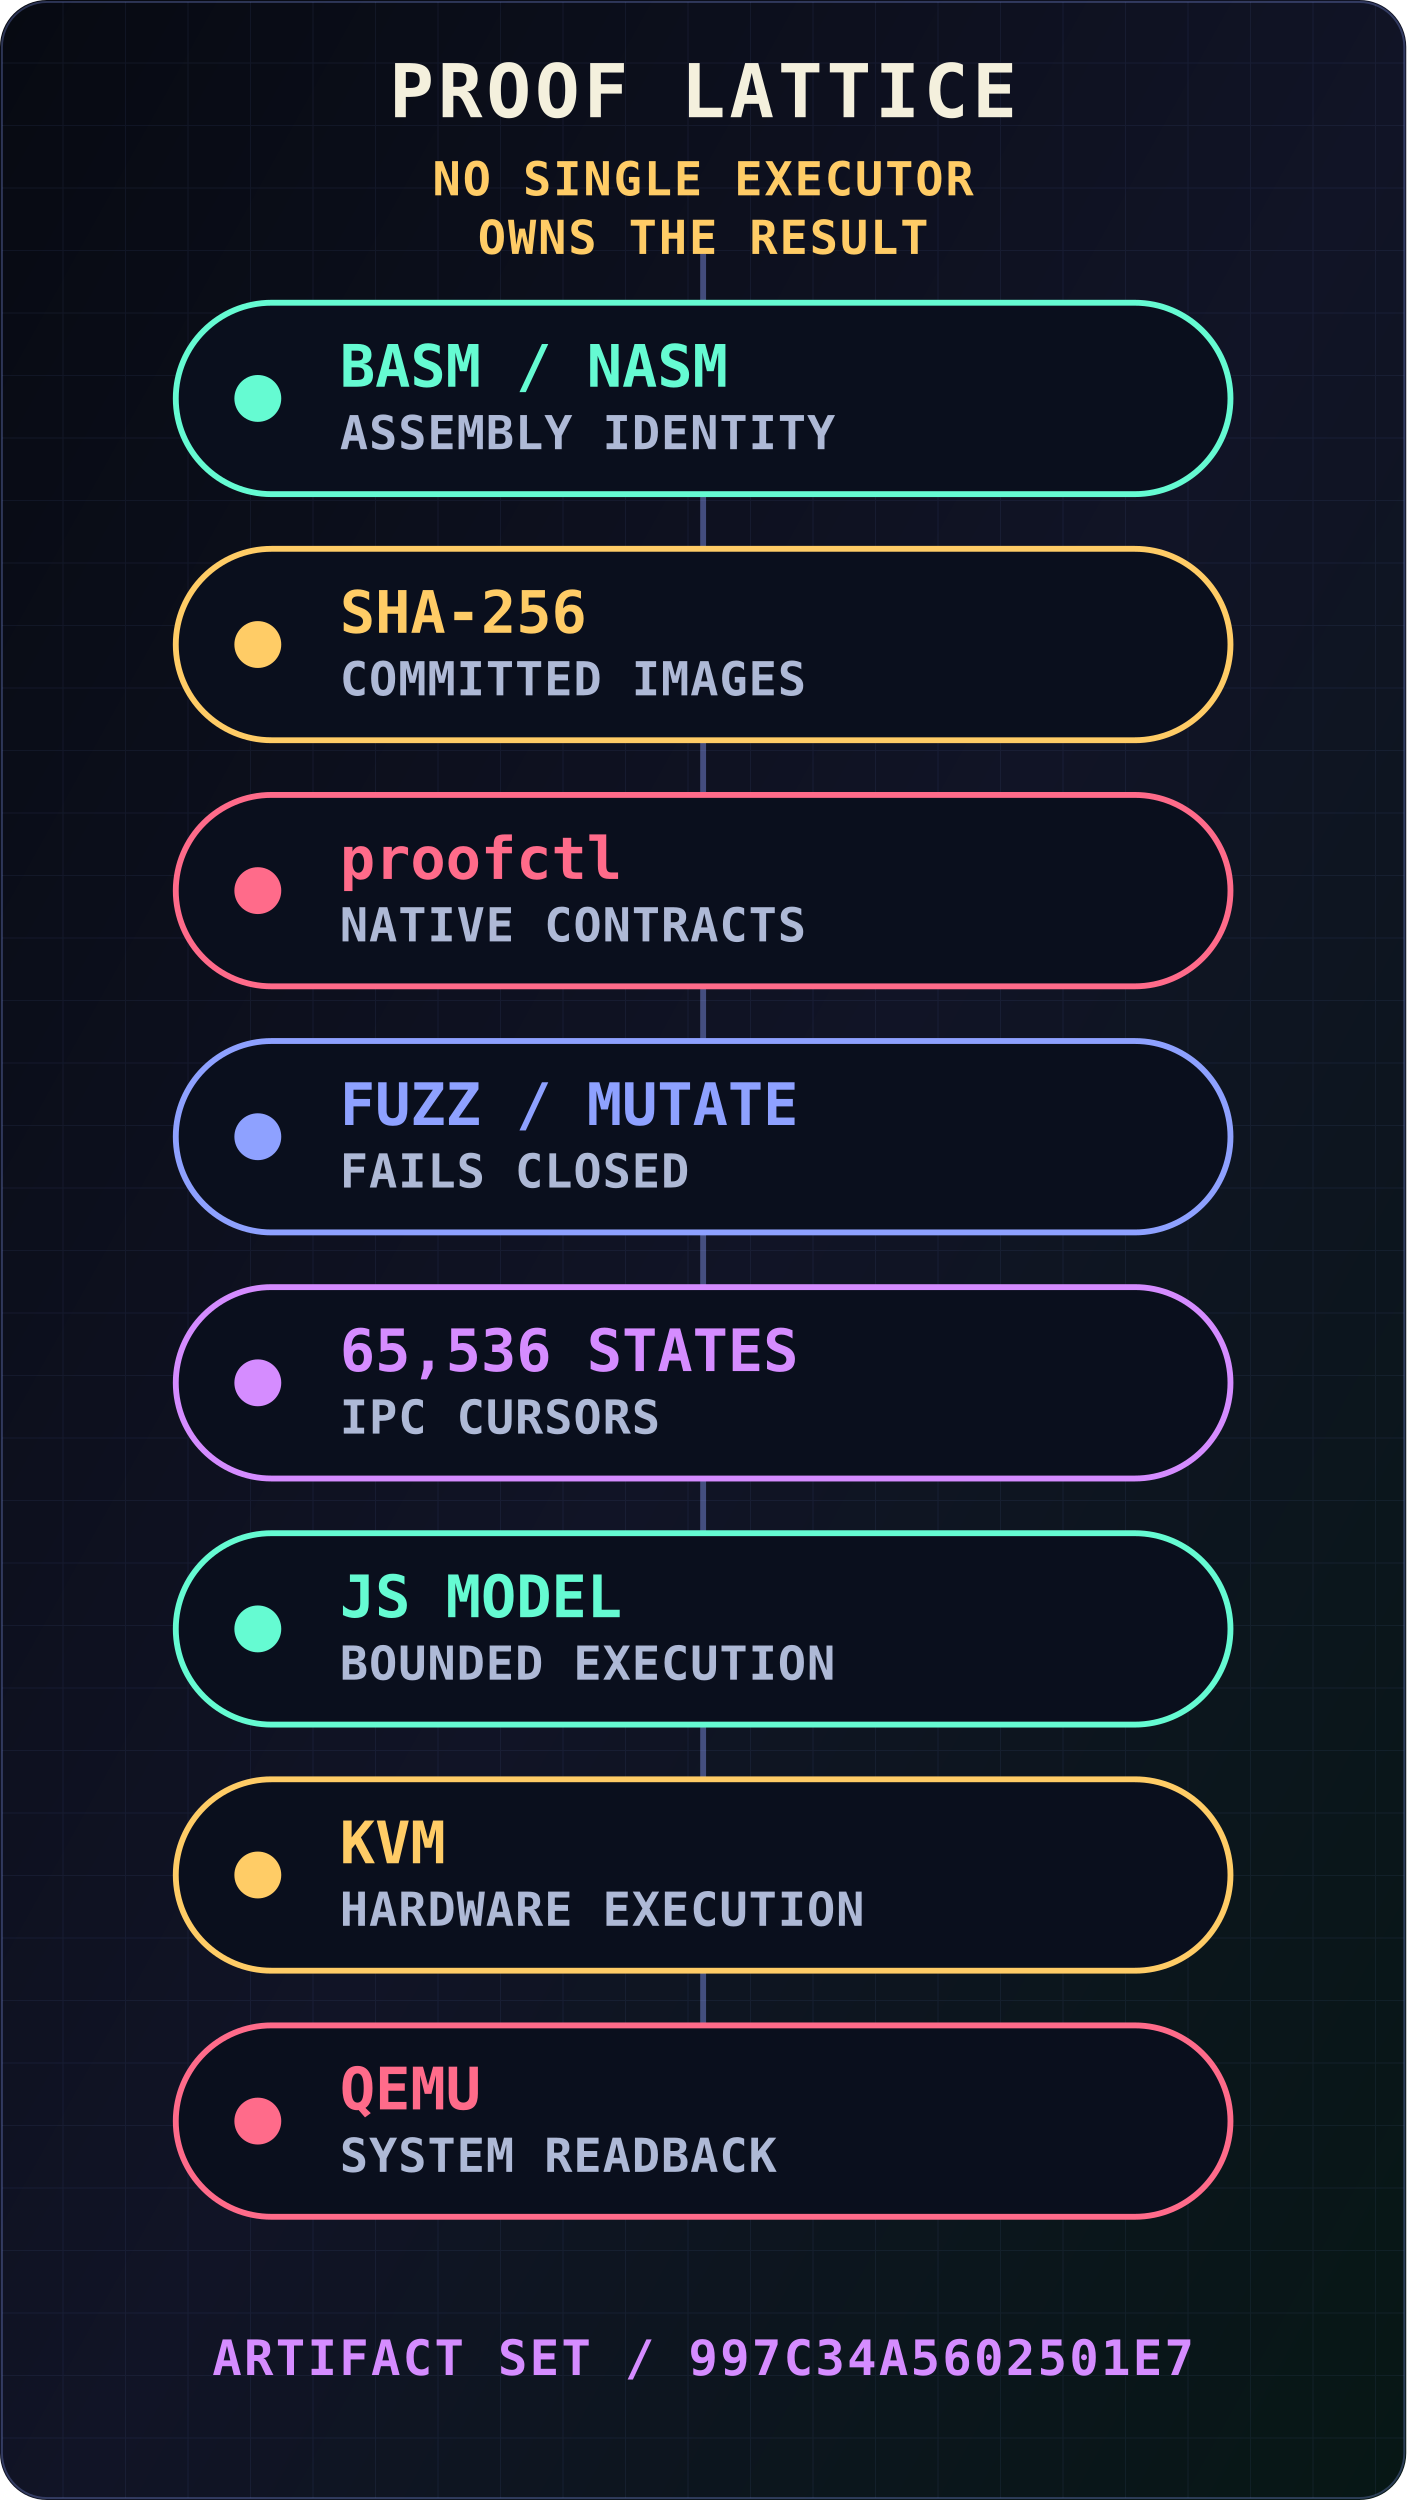
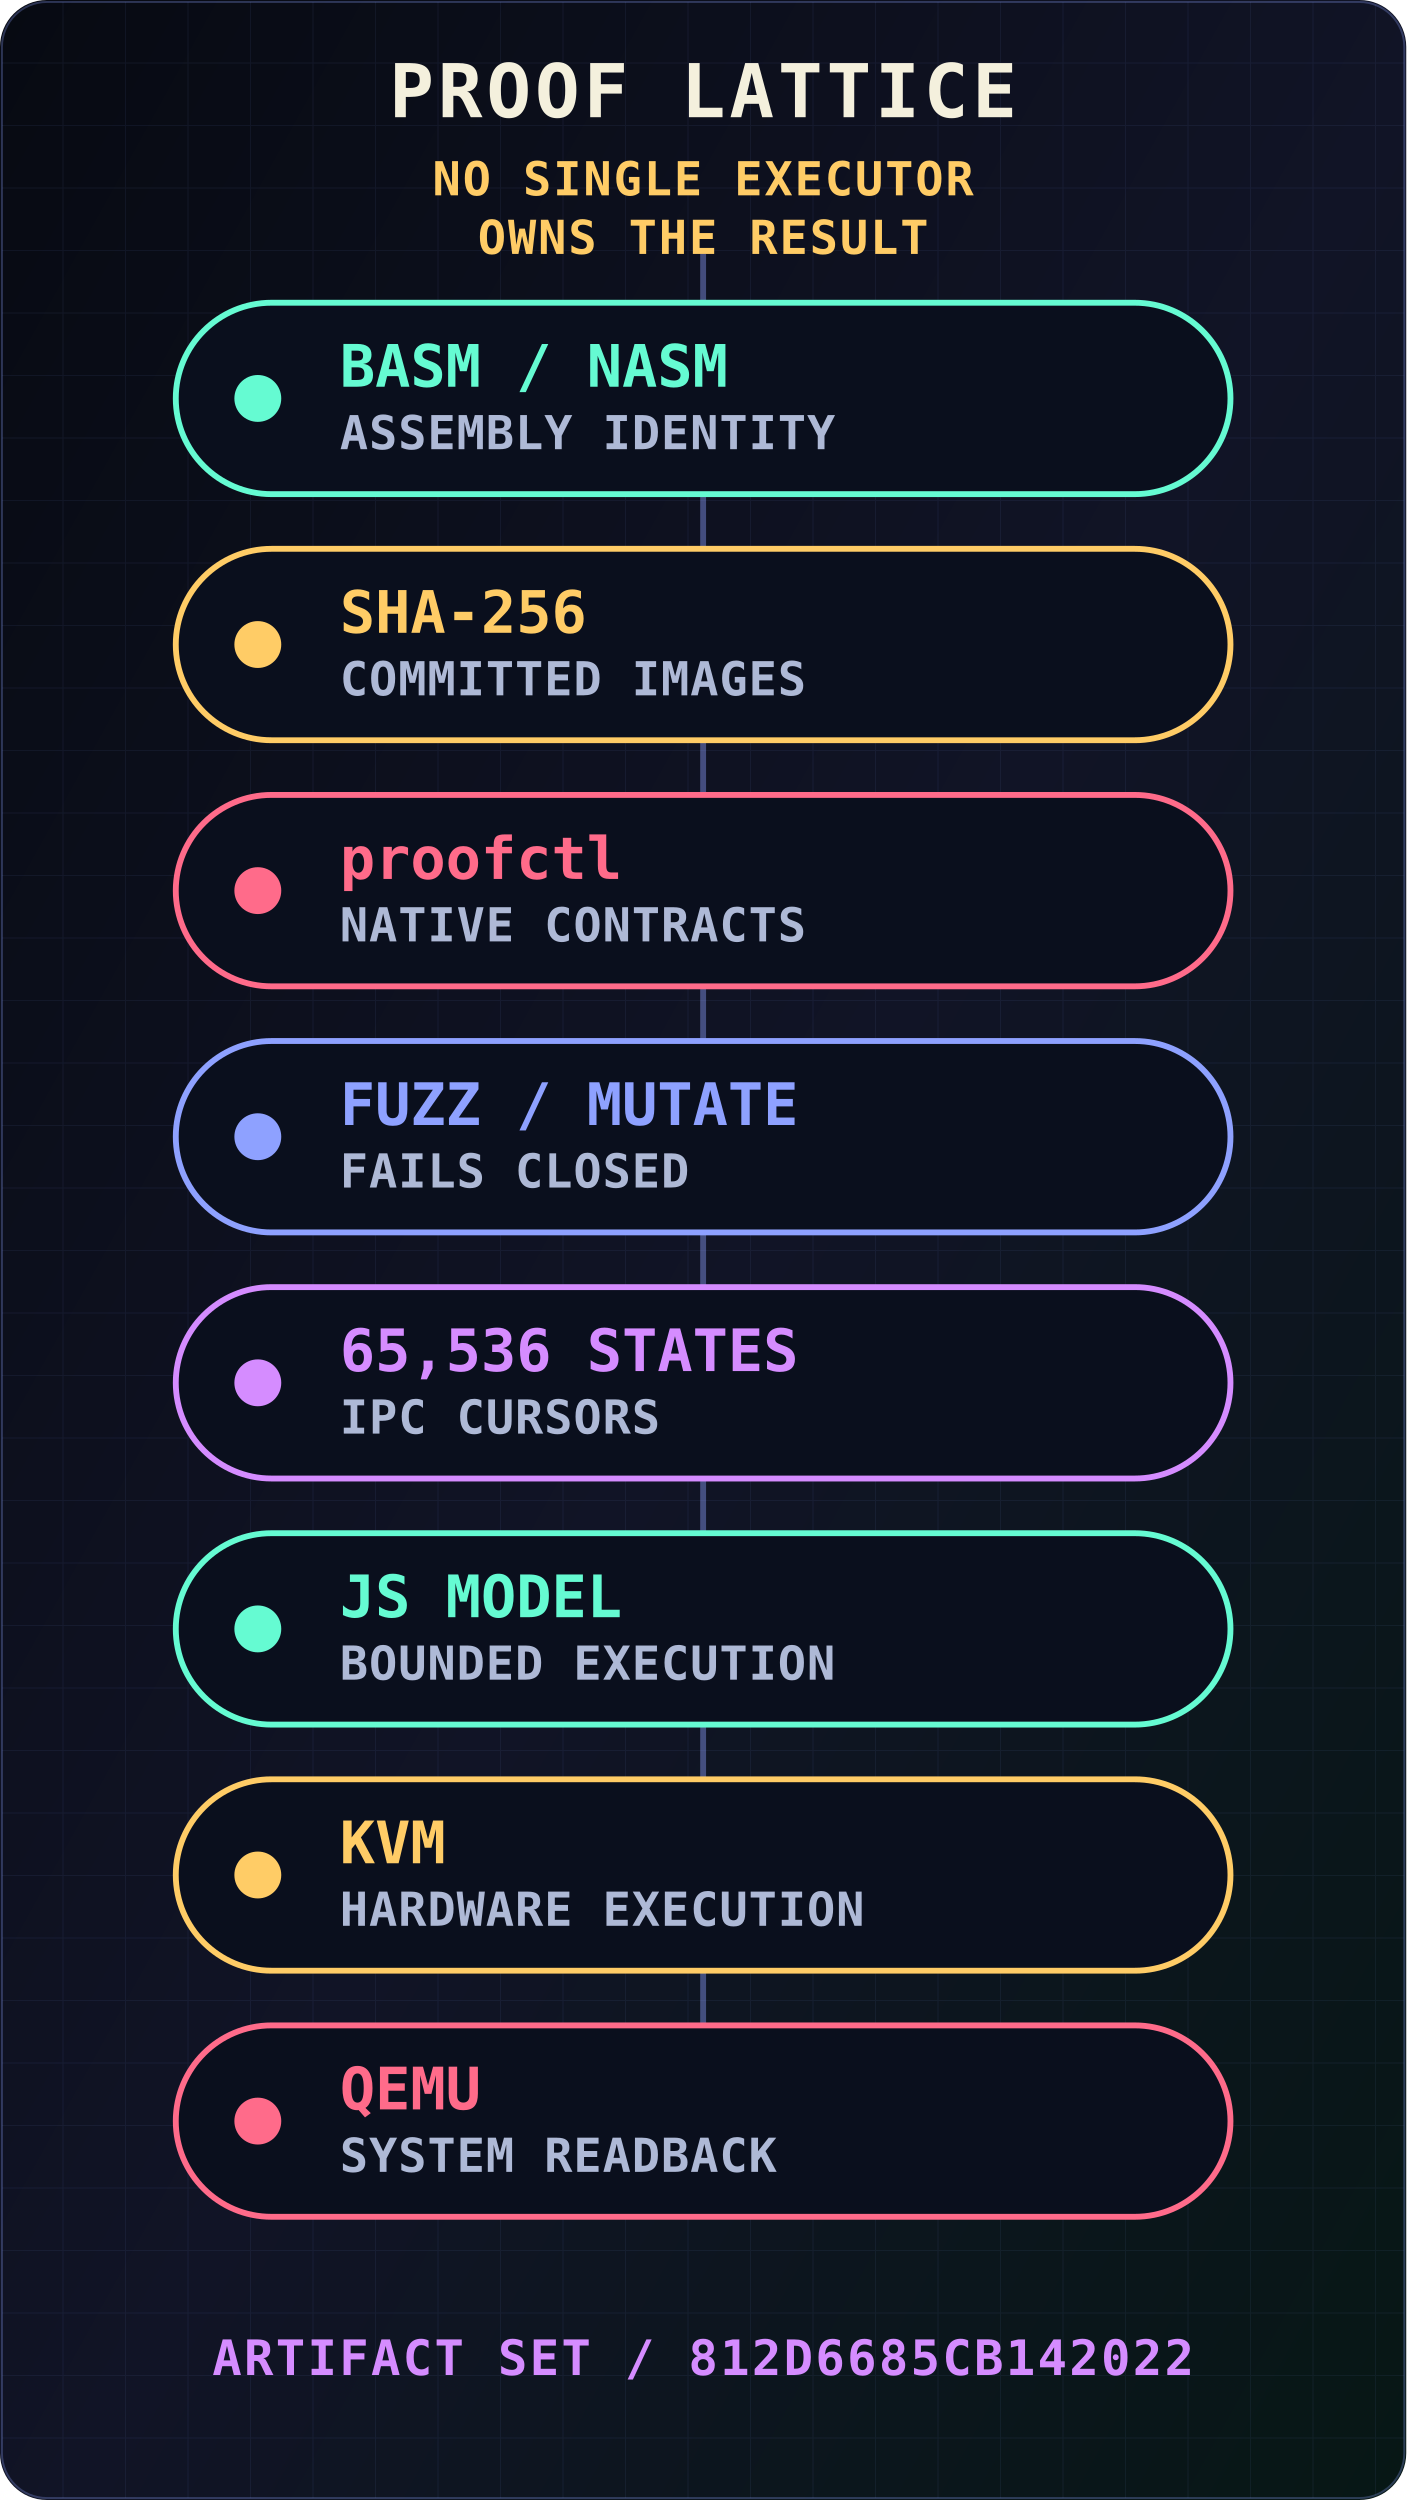
<svg xmlns="http://www.w3.org/2000/svg" width="720" height="1280" viewBox="0 0 720 1280" role="img" aria-labelledby="title desc">
  <defs>
    <linearGradient id="bg" x1="0" y1="0" x2="1" y2="1">
      <stop offset="0" stop-color="#070a12" />
      <stop offset="0.52" stop-color="#111426" />
      <stop offset="1" stop-color="#071715" />
    </linearGradient>
    <radialGradient id="jade">
      <stop stop-color="#c8fff0" />
      <stop offset="0.35" stop-color="#65fbd2" />
      <stop offset="1" stop-color="#158a78" />
    </radialGradient>
    <radialGradient id="sun">
      <stop stop-color="#fff2c2" />
      <stop offset="0.4" stop-color="#ffcc66" />
      <stop offset="1" stop-color="#b56722" />
    </radialGradient>
    <filter id="soft" x="-50%" y="-50%" width="200%" height="200%">
      <feGaussianBlur stdDeviation="9" />
    </filter>
    <pattern id="grid" width="32" height="32" patternUnits="userSpaceOnUse">
      <path d="M32 0H0V32" fill="none" stroke="#8ea1ff" stroke-opacity=".07" />
    </pattern>
  </defs>
  <rect width="720" height="1280" rx="24" fill="url(#bg)" />
  <rect x="1" y="1" width="718" height="1278" rx="23" fill="none" stroke="#8ea1ff" stroke-opacity=".28" />
  <rect x="1" y="1" width="718" height="1278" rx="23" fill="url(#grid)" />
  <text x="360" y="60" fill="#f4f0dd" font-family="ui-monospace, SFMono-Regular, Menlo, Consolas, monospace" font-size="38" font-weight="800" text-anchor="middle" letter-spacing="2">PROOF LATTICE</text>
  <text x="360" y="100" fill="#ffcc66" font-family="ui-monospace, SFMono-Regular, Menlo, Consolas, monospace" font-size="24" font-weight="600" text-anchor="middle" letter-spacing="1">NO SINGLE EXECUTOR</text>
  <text x="360" y="130" fill="#ffcc66" font-family="ui-monospace, SFMono-Regular, Menlo, Consolas, monospace" font-size="24" font-weight="600" text-anchor="middle" letter-spacing="1">OWNS THE RESULT</text>
  <line x1="360" y1="130" x2="360" y2="1130" stroke="#8ea1ff" stroke-opacity=".42" stroke-width="3" />
  <rect x="90" y="155" width="540" height="98" rx="49" fill="#0a0f1d" stroke="#65fbd2" stroke-width="3" />
  <circle cx="132" cy="204" r="12" fill="#65fbd2" />
  <text x="174" y="198" fill="#65fbd2" font-family="ui-monospace, SFMono-Regular, Menlo, Consolas, monospace" font-size="30" font-weight="800" text-anchor="start" letter-spacing="0">BASM / NASM</text>
  <text x="174" y="230" fill="#aeb9d6" font-family="ui-monospace, SFMono-Regular, Menlo, Consolas, monospace" font-size="24" font-weight="600" text-anchor="start" letter-spacing="0.5">ASSEMBLY IDENTITY</text>
  <rect x="90" y="281" width="540" height="98" rx="49" fill="#0a0f1d" stroke="#ffcc66" stroke-width="3" />
  <circle cx="132" cy="330" r="12" fill="#ffcc66" />
  <text x="174" y="324" fill="#ffcc66" font-family="ui-monospace, SFMono-Regular, Menlo, Consolas, monospace" font-size="30" font-weight="800" text-anchor="start" letter-spacing="0">SHA-256</text>
  <text x="174" y="356" fill="#aeb9d6" font-family="ui-monospace, SFMono-Regular, Menlo, Consolas, monospace" font-size="24" font-weight="600" text-anchor="start" letter-spacing="0.5">COMMITTED IMAGES</text>
  <rect x="90" y="407" width="540" height="98" rx="49" fill="#0a0f1d" stroke="#ff6b8a" stroke-width="3" />
  <circle cx="132" cy="456" r="12" fill="#ff6b8a" />
  <text x="174" y="450" fill="#ff6b8a" font-family="ui-monospace, SFMono-Regular, Menlo, Consolas, monospace" font-size="30" font-weight="800" text-anchor="start" letter-spacing="0">proofctl</text>
  <text x="174" y="482" fill="#aeb9d6" font-family="ui-monospace, SFMono-Regular, Menlo, Consolas, monospace" font-size="24" font-weight="600" text-anchor="start" letter-spacing="0.5">NATIVE CONTRACTS</text>
  <rect x="90" y="533" width="540" height="98" rx="49" fill="#0a0f1d" stroke="#8ea1ff" stroke-width="3" />
  <circle cx="132" cy="582" r="12" fill="#8ea1ff" />
  <text x="174" y="576" fill="#8ea1ff" font-family="ui-monospace, SFMono-Regular, Menlo, Consolas, monospace" font-size="30" font-weight="800" text-anchor="start" letter-spacing="0">FUZZ / MUTATE</text>
  <text x="174" y="608" fill="#aeb9d6" font-family="ui-monospace, SFMono-Regular, Menlo, Consolas, monospace" font-size="24" font-weight="600" text-anchor="start" letter-spacing="0.5">FAILS CLOSED</text>
  <rect x="90" y="659" width="540" height="98" rx="49" fill="#0a0f1d" stroke="#d58cff" stroke-width="3" />
  <circle cx="132" cy="708" r="12" fill="#d58cff" />
  <text x="174" y="702" fill="#d58cff" font-family="ui-monospace, SFMono-Regular, Menlo, Consolas, monospace" font-size="30" font-weight="800" text-anchor="start" letter-spacing="0">65,536 STATES</text>
  <text x="174" y="734" fill="#aeb9d6" font-family="ui-monospace, SFMono-Regular, Menlo, Consolas, monospace" font-size="24" font-weight="600" text-anchor="start" letter-spacing="0.5">IPC CURSORS</text>
  <rect x="90" y="785" width="540" height="98" rx="49" fill="#0a0f1d" stroke="#65fbd2" stroke-width="3" />
  <circle cx="132" cy="834" r="12" fill="#65fbd2" />
  <text x="174" y="828" fill="#65fbd2" font-family="ui-monospace, SFMono-Regular, Menlo, Consolas, monospace" font-size="30" font-weight="800" text-anchor="start" letter-spacing="0">JS MODEL</text>
  <text x="174" y="860" fill="#aeb9d6" font-family="ui-monospace, SFMono-Regular, Menlo, Consolas, monospace" font-size="24" font-weight="600" text-anchor="start" letter-spacing="0.5">BOUNDED EXECUTION</text>
  <rect x="90" y="911" width="540" height="98" rx="49" fill="#0a0f1d" stroke="#ffcc66" stroke-width="3" />
  <circle cx="132" cy="960" r="12" fill="#ffcc66" />
  <text x="174" y="954" fill="#ffcc66" font-family="ui-monospace, SFMono-Regular, Menlo, Consolas, monospace" font-size="30" font-weight="800" text-anchor="start" letter-spacing="0">KVM</text>
  <text x="174" y="986" fill="#aeb9d6" font-family="ui-monospace, SFMono-Regular, Menlo, Consolas, monospace" font-size="24" font-weight="600" text-anchor="start" letter-spacing="0.5">HARDWARE EXECUTION</text>
  <rect x="90" y="1037" width="540" height="98" rx="49" fill="#0a0f1d" stroke="#ff6b8a" stroke-width="3" />
  <circle cx="132" cy="1086" r="12" fill="#ff6b8a" />
  <text x="174" y="1080" fill="#ff6b8a" font-family="ui-monospace, SFMono-Regular, Menlo, Consolas, monospace" font-size="30" font-weight="800" text-anchor="start" letter-spacing="0">QEMU</text>
  <text x="174" y="1112" fill="#aeb9d6" font-family="ui-monospace, SFMono-Regular, Menlo, Consolas, monospace" font-size="24" font-weight="600" text-anchor="start" letter-spacing="0.5">SYSTEM READBACK</text>
-   <text x="360" y="1216" fill="#d58cff" font-family="ui-monospace, SFMono-Regular, Menlo, Consolas, monospace" font-size="25" font-weight="700" text-anchor="middle" letter-spacing="1.2">ARTIFACT SET / 997C34A5602501E7</text>
+   <text x="360" y="1216" fill="#d58cff" font-family="ui-monospace, SFMono-Regular, Menlo, Consolas, monospace" font-size="25" font-weight="700" text-anchor="middle" letter-spacing="1.2">ARTIFACT SET / 812D6685CB142022</text>
</svg>
